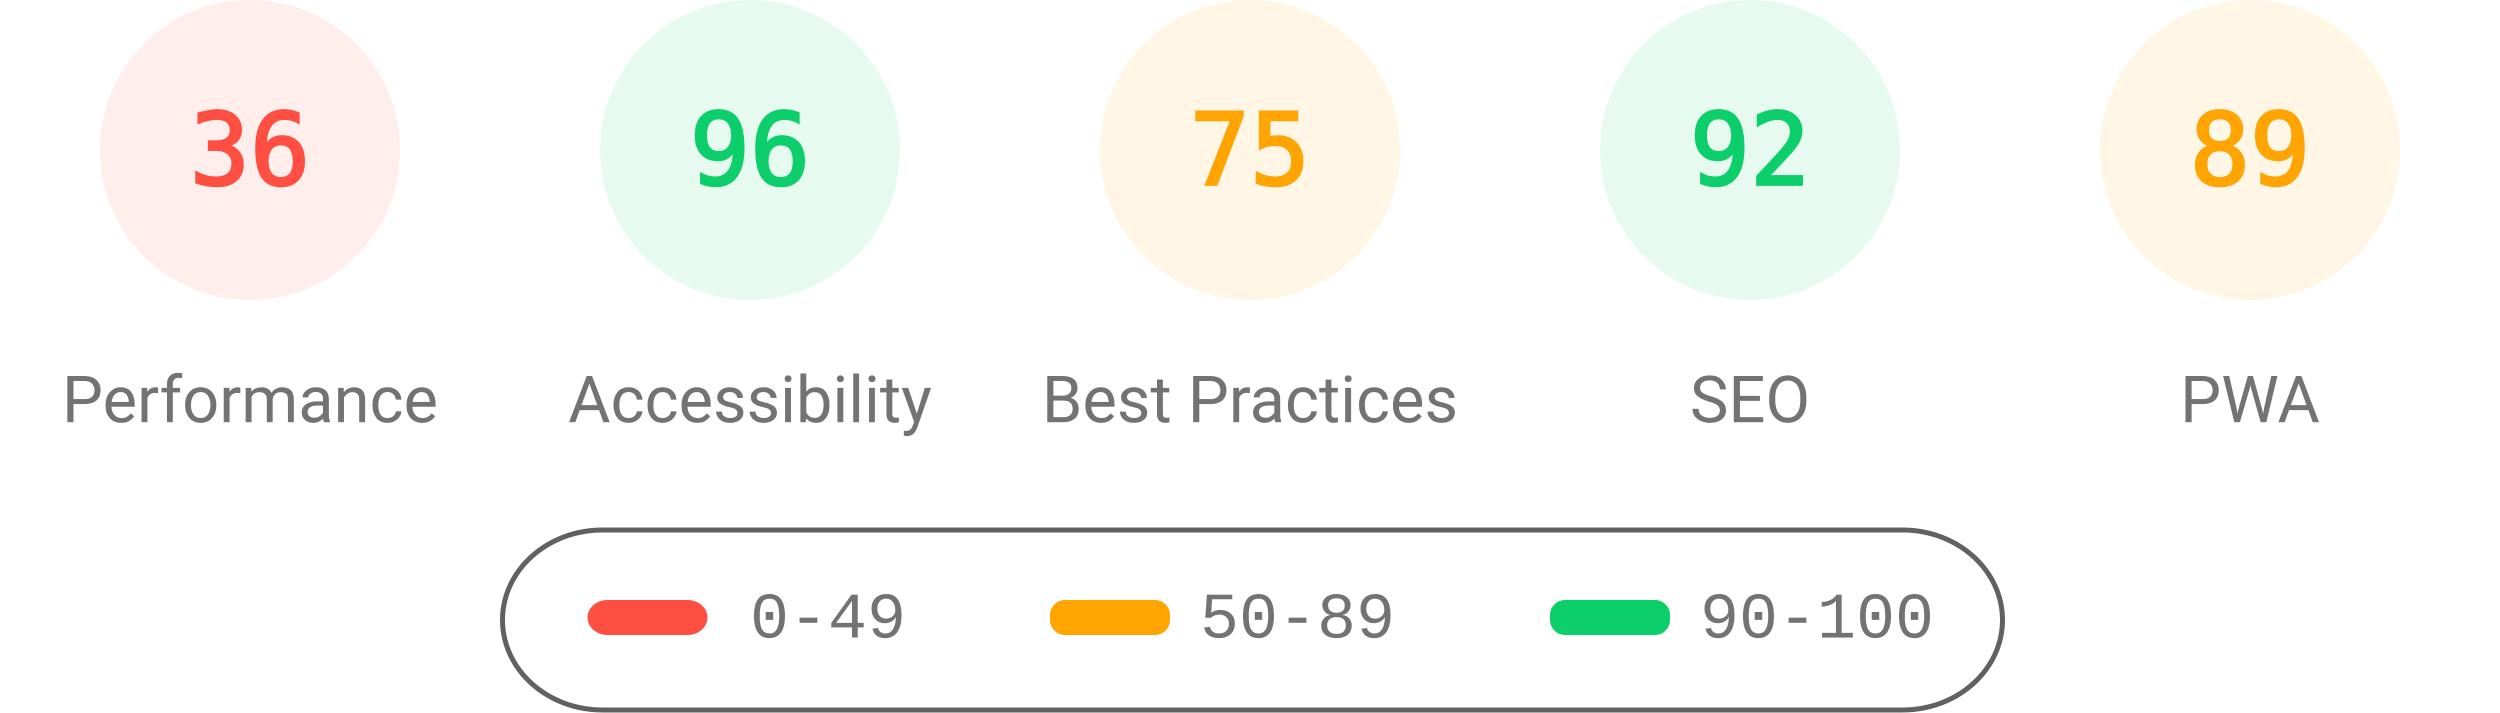
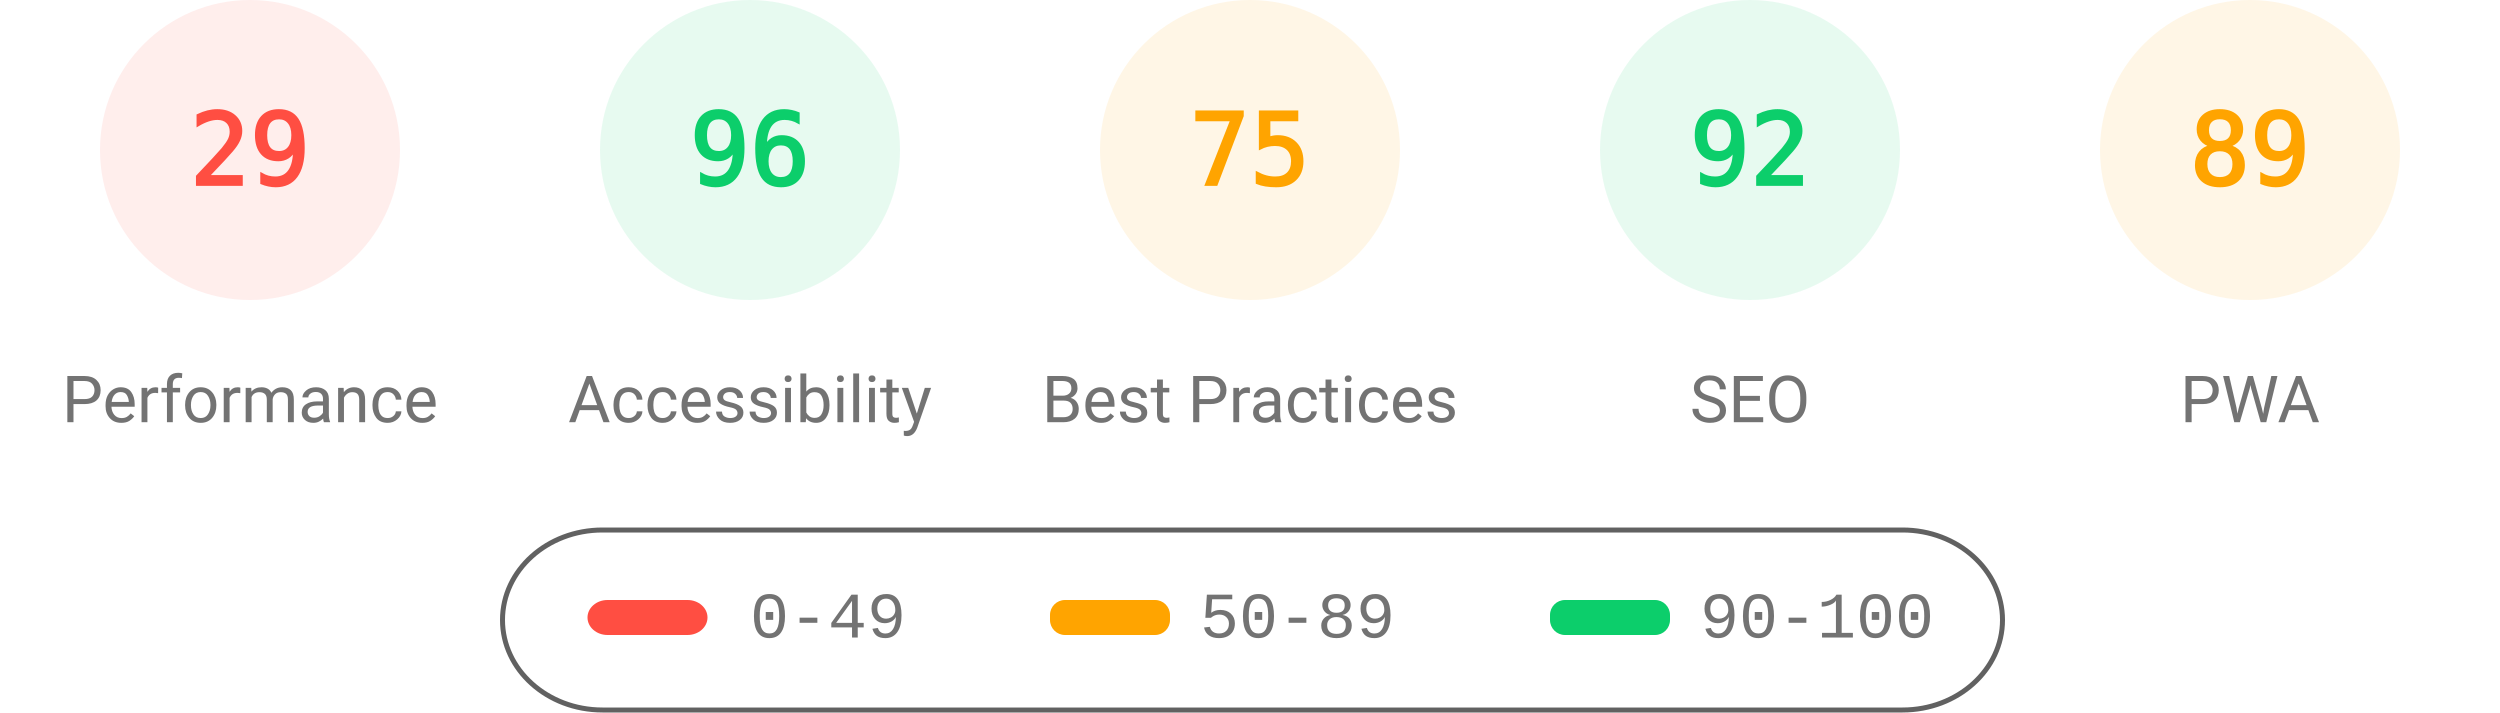
<svg xmlns="http://www.w3.org/2000/svg" fill="none" width="1000" height="285">
  <style>.gauge-base{opacity:.1}.gauge-arc{fill:none;animation-delay:250ms;stroke-linecap:round;transform:rotate(-90deg);transform-origin:100px 60px;animation:load-gauge 1s ease forwards}.guage-text{font-size:40px;font-family:monospace;text-align:center}.guage-red{color:#ff4e42;fill:#ff4e42;stroke:#ff4e42}.guage-orange{color:#ffa400;fill:#ffa400;stroke:#ffa400}.guage-green{color:#0cce6b;fill:#0cce6b;stroke:#0cce6b}.guage-undefined{color:#5c5c5c;fill:#5c5c5c;stroke:#5c5c5c}.guage-title{color:#737373;fill:#737373;stroke:none;font-size:26px;line-height:26px;font-family:Roboto,Halvetica,Arial,sans-serif}@keyframes load-gauge{from{stroke-dasharray:0 352.858}}</style>
  <svg class="guage-div guage-perf guage-red" viewBox="0 0 200 200" width="200" height="200">
    <circle class="gauge-base" r="56" cx="100" cy="60" stroke-width="8" />
-     <circle class="gauge-arc guage-arc-1" r="56" cx="100" cy="60" stroke-width="8" style="stroke-dasharray:126.669,351.858" />
-     <text class="guage-text" x="100" y="60" alignment-baseline="central" dominant-baseline="central" text-anchor="middle">36</text>
+     <circle class="gauge-arc guage-arc-1" r="56" cx="100" cy="60" stroke-width="8" style="stroke-dasharray:102.039,351.858" />
+     <text class="guage-text" x="100" y="60" alignment-baseline="central" dominant-baseline="central" text-anchor="middle">29</text>
    <text class="guage-title" x="100" y="160" alignment-baseline="central" dominant-baseline="central" text-anchor="middle">Performance</text>
  </svg>
  <svg class="guage-div guage-acc guage-green" viewBox="0 0 200 200" width="200" height="200" x="200">
    <circle class="gauge-base" r="56" cx="100" cy="60" stroke-width="8" />
    <circle class="gauge-arc guage-arc-2" r="56" cx="100" cy="60" stroke-width="8" style="stroke-dasharray:337.784,351.858" />
    <text class="guage-text" x="100" y="60" alignment-baseline="central" dominant-baseline="central" text-anchor="middle">96</text>
    <text class="guage-title" x="100" y="160" alignment-baseline="central" dominant-baseline="central" text-anchor="middle">Accessibility</text>
  </svg>
  <svg class="guage-div guage-best guage-orange" viewBox="0 0 200 200" width="200" height="200" x="400">
    <circle class="gauge-base" r="56" cx="100" cy="60" stroke-width="8" />
    <circle class="gauge-arc guage-arc-3" r="56" cx="100" cy="60" stroke-width="8" style="stroke-dasharray:263.893,351.858" />
    <text class="guage-text" x="100" y="60" alignment-baseline="central" dominant-baseline="central" text-anchor="middle">75</text>
    <text class="guage-title" x="100" y="160" alignment-baseline="central" dominant-baseline="central" text-anchor="middle">Best Practices</text>
  </svg>
  <svg class="guage-div guage-seo guage-green" viewBox="0 0 200 200" width="200" height="200" x="600">
    <circle class="gauge-base" r="56" cx="100" cy="60" stroke-width="8" />
    <circle class="gauge-arc guage-arc-4" r="56" cx="100" cy="60" stroke-width="8" style="stroke-dasharray:323.709,351.858" />
    <text class="guage-text" x="100" y="60" alignment-baseline="central" dominant-baseline="central" text-anchor="middle">92</text>
    <text class="guage-title" x="100" y="160" alignment-baseline="central" dominant-baseline="central" text-anchor="middle">SEO</text>
  </svg>
  <svg class="guage-div guage-pwa guage-orange" viewBox="0 0 200 200" width="200" height="200" x="800">
    <circle class="gauge-base" r="56" cx="100" cy="60" stroke-width="8" />
    <circle class="gauge-arc guage-arc-4" r="56" cx="100" cy="60" stroke-width="8" style="stroke-dasharray:313.154,351.858" />
    <text class="guage-text" x="100" y="60" alignment-baseline="central" dominant-baseline="central" text-anchor="middle">89</text>
    <text class="guage-title" x="100" y="160" alignment-baseline="central" dominant-baseline="central" text-anchor="middle">PWA</text>
  </svg>
  <svg width="604" height="76" x="200" y="210">
    <path fill="none" id="canvas_background" d="M-1-1h604v80H-1z" />
    <rect fill-opacity="0" stroke="#616161" stroke-width="2" rx="40" id="svg_2" height="72" width="600" y="2" x="1" fill="#000" />
    <rect stroke="#000" rx="8" id="svg_3" height="14" width="48" y="30" x="35" stroke-opacity="null" stroke-width="0" fill="#ff4e42" />
    <rect stroke="#000" rx="6" id="svg_4" height="14" width="48" y="30" x="220" stroke-opacity="null" stroke-width="0" fill="#ffa400" />
    <rect stroke="#000" rx="6" id="svg_5" height="14" width="48" y="30" x="420" stroke-opacity="null" stroke-width="0" fill="#0cce6b" />
    <text xml:space="preserve" text-anchor="start" font-family="'Courier New', Courier, monospace" font-size="26" id="svg_6" y="45" x="100" stroke-opacity="null" stroke-width="0" stroke="#000" fill="#737373">0-49</text>
    <text xml:space="preserve" text-anchor="start" font-family="'Courier New', Courier, monospace" font-size="26" id="svg_7" y="45" x="280" stroke-opacity="null" stroke-width="0" stroke="#000" fill="#737373">50-89</text>
    <text xml:space="preserve" text-anchor="start" font-family="'Courier New', Courier, monospace" font-size="26" id="svg_8" y="45" x="480" stroke-opacity="null" stroke-width="0" stroke="#000" fill="#737373">90-100</text>
  </svg>
</svg>
